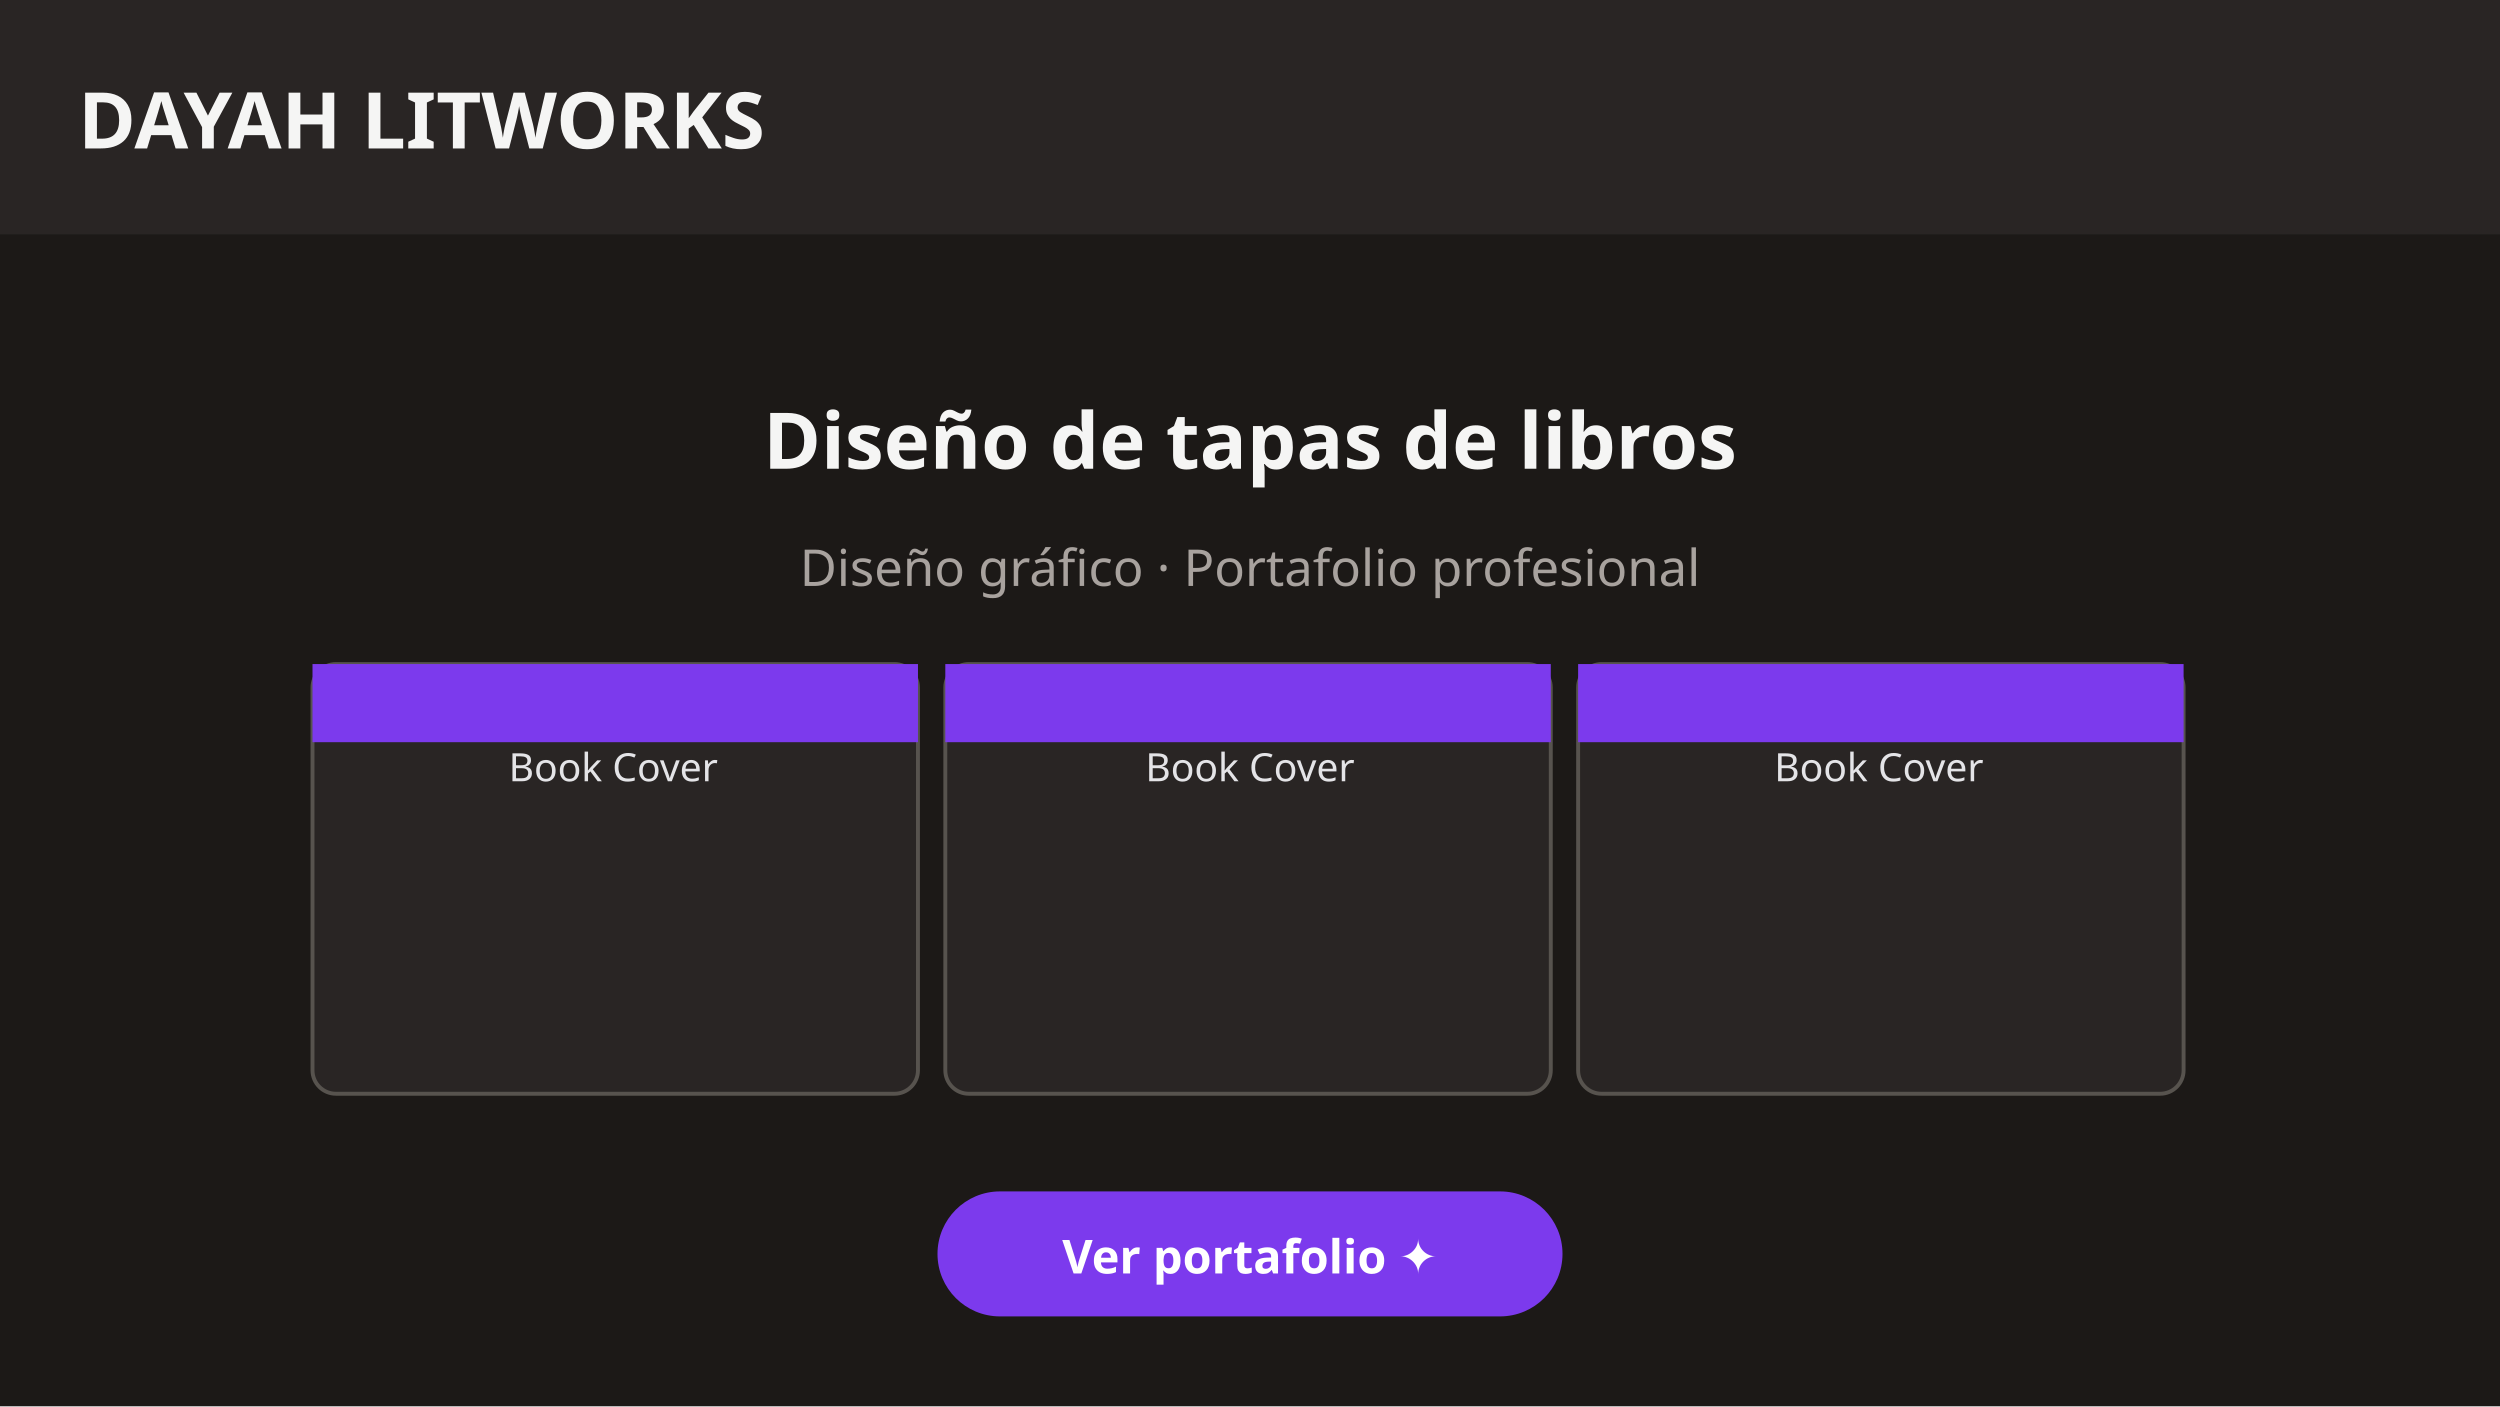
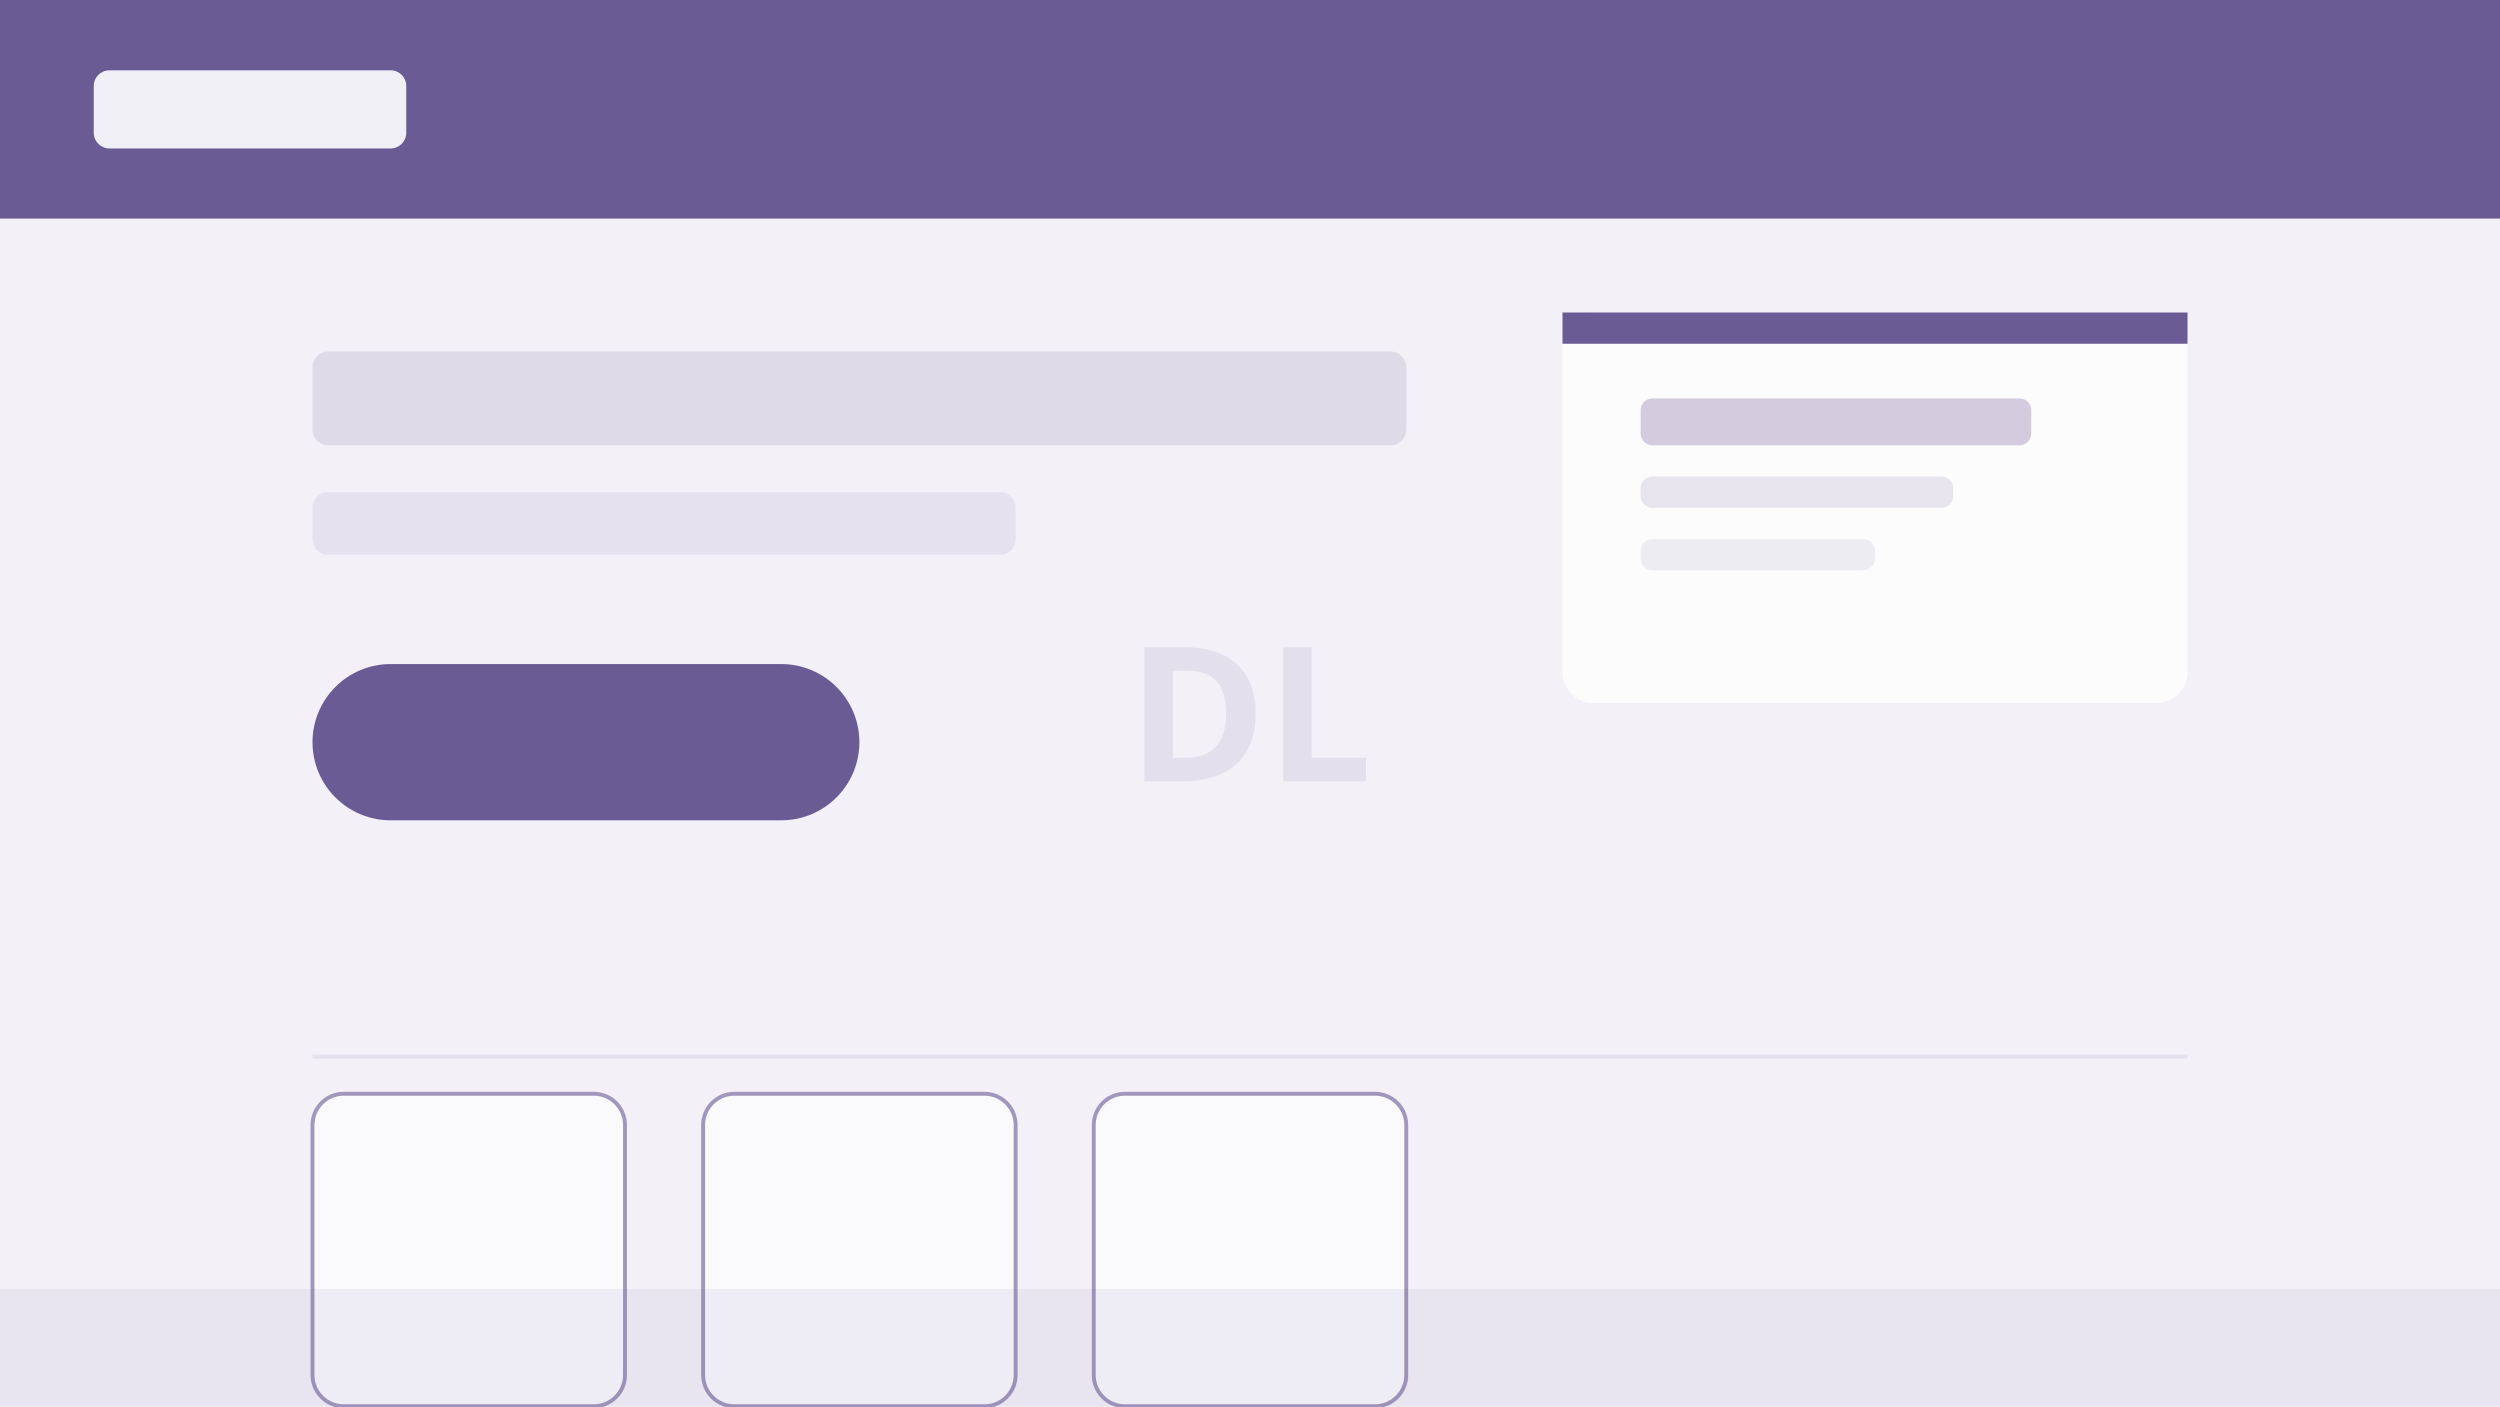
<svg xmlns="http://www.w3.org/2000/svg" width="640" height="360" viewBox="0 0 640 360">
-   <rect width="640" height="360" fill="#1c1917" />
-   <rect x="0" y="0" width="640" height="60" fill="#292524" />
-   <text x="20" y="38" font-family="system-ui" font-size="20" font-weight="bold" fill="#f5f5f4">DAYAH LITWORKS</text>
-   <text x="320" y="120" text-anchor="middle" font-family="system-ui" font-size="20" font-weight="bold" fill="#f5f5f4">Diseño de tapas de libros</text>
-   <text x="320" y="150" text-anchor="middle" font-family="system-ui" font-size="13" fill="#a8a29e">Diseño gráfico · Portafolio profesional</text>
-   <rect x="80" y="170" width="155" height="110" rx="6" fill="#292524" stroke="#57534e" />
-   <rect x="242" y="170" width="155" height="110" rx="6" fill="#292524" stroke="#57534e" />
-   <rect x="404" y="170" width="155" height="110" rx="6" fill="#292524" stroke="#57534e" />
-   <rect x="80" y="170" width="155" height="20" fill="#7c3aed" />
-   <rect x="242" y="170" width="155" height="20" fill="#7c3aed" />
-   <rect x="404" y="170" width="155" height="20" fill="#7c3aed" />
-   <text x="157" y="200" text-anchor="middle" font-family="system-ui" font-size="10" fill="#e4e4e7">Book Cover</text>
-   <text x="320" y="200" text-anchor="middle" font-family="system-ui" font-size="10" fill="#e4e4e7">Book Cover</text>
-   <text x="481" y="200" text-anchor="middle" font-family="system-ui" font-size="10" fill="#e4e4e7">Book Cover</text>
-   <rect x="240" y="305" width="160" height="32" rx="16" fill="#7c3aed" />
-   <text x="320" y="326" text-anchor="middle" font-family="system-ui" font-size="12" font-weight="bold" fill="#ffffff">Ver portafolio ✦</text>
+   <rect width="640" height="360" fill="#f3f0f7" />
+   <rect x="0" y="0" width="640" height="56" fill="#6b5b95" />
+   <rect x="24" y="18" width="80" height="20" rx="4" fill="white" opacity="0.9" />
+   <rect x="0" y="56" width="640" height="200" fill="#f3f0f7" />
+   <rect x="80" y="90" width="280" height="24" rx="4" fill="#6b5b95" opacity="0.15" />
+   <rect x="80" y="126" width="180" height="16" rx="4" fill="#6b5b95" opacity="0.1" />
+   <rect x="80" y="170" width="140" height="40" rx="20" fill="#6b5b95" />
+   <rect x="400" y="80" width="160" height="100" rx="8" fill="white" opacity="0.8" />
+   <rect x="400" y="80" width="160" height="8" rx="0" fill="#6b5b95" />
+   <rect x="420" y="102" width="100" height="12" rx="3" fill="#6b5b95" opacity="0.3" />
+   <rect x="420" y="122" width="80" height="8" rx="3" fill="#6b5b95" opacity="0.15" />
+   <rect x="420" y="138" width="60" height="8" rx="3" fill="#6b5b95" opacity="0.1" />
+   <rect x="80" y="270" width="480" height="1" fill="#6b5b95" opacity="0.1" />
+   <rect x="80" y="280" width="80" height="80" rx="8" fill="white" stroke="#6b5b95" stroke-width="1" opacity="0.6" />
+   <rect x="180" y="280" width="80" height="80" rx="8" fill="white" stroke="#6b5b95" stroke-width="1" opacity="0.6" />
+   <rect x="280" y="280" width="80" height="80" rx="8" fill="white" stroke="#6b5b95" stroke-width="1" opacity="0.6" />
+   <text x="320" y="200" font-family="system-ui,sans-serif" font-size="48" font-weight="700" fill="#6b5b95" opacity="0.12" text-anchor="middle">DL</text>
+   <rect x="0" y="330" width="640" height="30" fill="#6b5b95" opacity="0.08" />
</svg>
